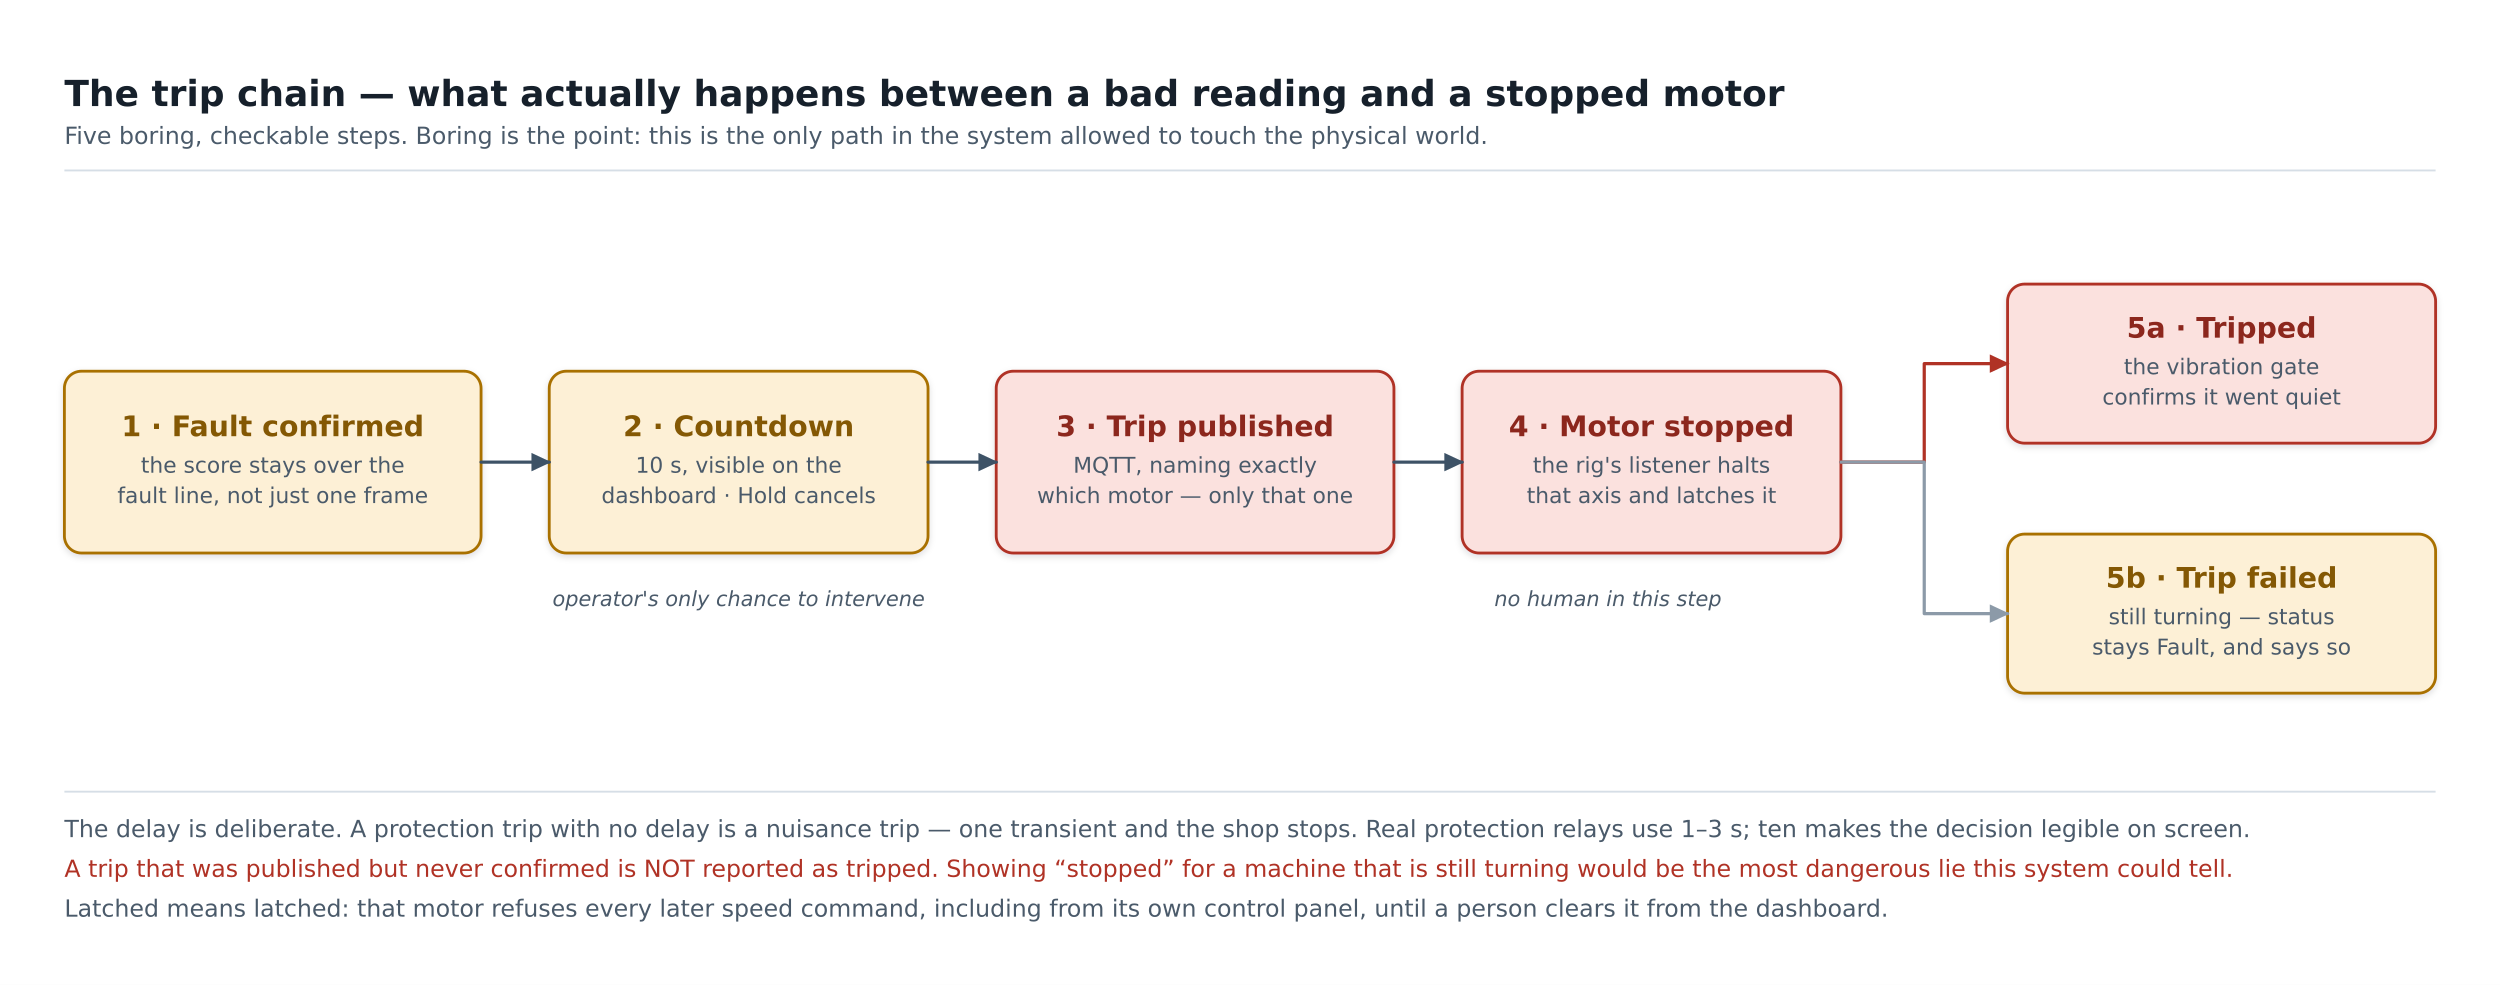
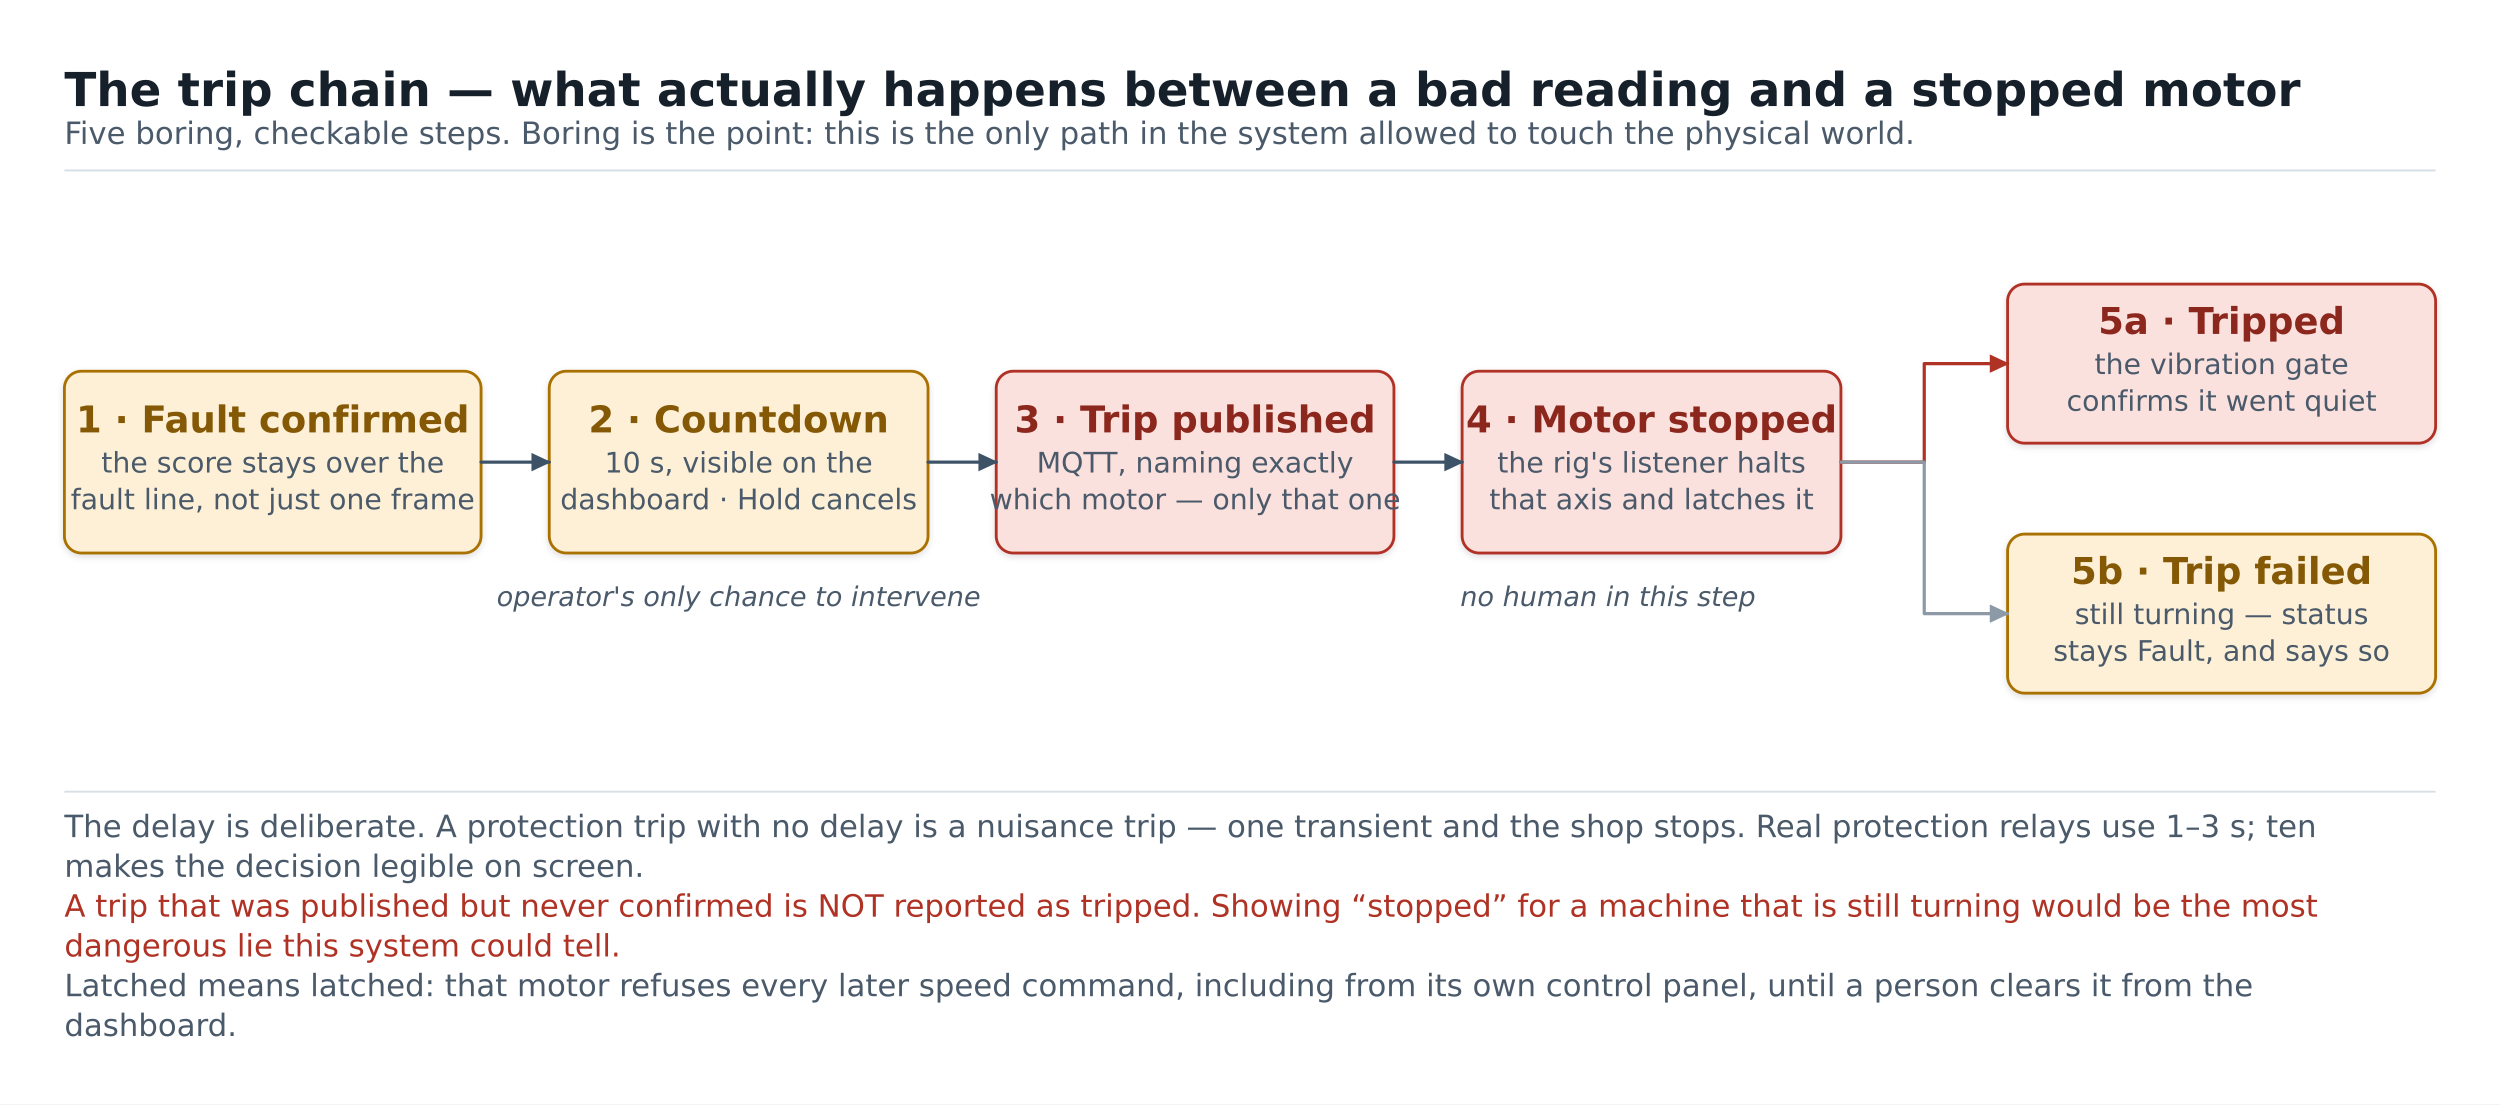
- <svg xmlns="http://www.w3.org/2000/svg" width="1320" height="520" viewBox="0 0 1320 520">
+ <svg xmlns="http://www.w3.org/2000/svg" width="1320" height="583" viewBox="0 0 1320 583">
  <defs>
    <marker id="arrow" viewBox="0 0 10 10" refX="8.5" refY="5" markerWidth="6.5" markerHeight="6.5" orient="auto-start-reverse">
      <path d="M0,0.6 L9.4,5 L0,9.4 z" fill="#3D5266" />
    </marker>
    <marker id="arrowAct" viewBox="0 0 10 10" refX="8.5" refY="5" markerWidth="6.5" markerHeight="6.5" orient="auto-start-reverse">
      <path d="M0,0.6 L9.4,5 L0,9.4 z" fill="#B03225" />
    </marker>
    <marker id="arrowSoft" viewBox="0 0 10 10" refX="8.5" refY="5" markerWidth="6.5" markerHeight="6.5" orient="auto-start-reverse">
      <path d="M0,0.6 L9.4,5 L0,9.4 z" fill="#8C9AA8" />
    </marker>
    <marker id="arrowTell" viewBox="0 0 10 10" refX="8.5" refY="5" markerWidth="6.5" markerHeight="6.5" orient="auto-start-reverse">
      <path d="M0,0.6 L9.4,5 L0,9.4 z" fill="#237A41" />
    </marker>
    <filter id="softshadow" x="-12%" y="-12%" width="130%" height="140%">
      <feDropShadow dx="0" dy="1.4" stdDeviation="1.6" flood-color="#16202B" flood-opacity="0.13" />
    </filter>
  </defs>
-   <rect x="0" y="0" width="1320" height="520" fill="#FFFFFF" />
+   <rect x="0" y="0" width="1320" height="583" fill="#FFFFFF" />
  <rect x="34.0" y="196.0" width="220.0" height="96.0" rx="9" fill="#FDF0D6" stroke="#A97105" stroke-width="1.5" filter="url(#softshadow)" />
-   <text x="144.0" y="230.3" font-family="DejaVu Sans, Helvetica, Arial, sans-serif" font-size="15" font-weight="bold" font-style="normal" text-anchor="middle" fill="#845804">1 · Fault confirmed</text>
-   <text x="144.0" y="249.6" font-family="DejaVu Sans, Helvetica, Arial, sans-serif" font-size="11.5" font-weight="normal" font-style="normal" text-anchor="middle" fill="#4A5A6A">the score stays over the</text>
-   <text x="144.0" y="265.6" font-family="DejaVu Sans, Helvetica, Arial, sans-serif" font-size="11.5" font-weight="normal" font-style="normal" text-anchor="middle" fill="#4A5A6A">fault line, not just one frame</text>
+   <text x="144.0" y="228.3" font-family="DejaVu Sans, Helvetica, Arial, sans-serif" font-size="19.50" font-weight="bold" font-style="normal" text-anchor="middle" fill="#845804">1 · Fault confirmed</text>
+   <text x="144.0" y="249.5" font-family="DejaVu Sans, Helvetica, Arial, sans-serif" font-size="14.95" font-weight="normal" font-style="normal" text-anchor="middle" fill="#4A5A6A">the score stays over the</text>
+   <text x="144.0" y="268.9" font-family="DejaVu Sans, Helvetica, Arial, sans-serif" font-size="14.95" font-weight="normal" font-style="normal" text-anchor="middle" fill="#4A5A6A">fault line, not just one frame</text>
  <rect x="290.0" y="196.0" width="200.0" height="96.0" rx="9" fill="#FDF0D6" stroke="#A97105" stroke-width="1.5" filter="url(#softshadow)" />
-   <text x="390.0" y="230.3" font-family="DejaVu Sans, Helvetica, Arial, sans-serif" font-size="15" font-weight="bold" font-style="normal" text-anchor="middle" fill="#845804">2 · Countdown</text>
-   <text x="390.0" y="249.6" font-family="DejaVu Sans, Helvetica, Arial, sans-serif" font-size="11.5" font-weight="normal" font-style="normal" text-anchor="middle" fill="#4A5A6A">10 s, visible on the</text>
-   <text x="390.0" y="265.6" font-family="DejaVu Sans, Helvetica, Arial, sans-serif" font-size="11.5" font-weight="normal" font-style="normal" text-anchor="middle" fill="#4A5A6A">dashboard · Hold cancels</text>
+   <text x="390.0" y="228.3" font-family="DejaVu Sans, Helvetica, Arial, sans-serif" font-size="19.50" font-weight="bold" font-style="normal" text-anchor="middle" fill="#845804">2 · Countdown</text>
+   <text x="390.0" y="249.5" font-family="DejaVu Sans, Helvetica, Arial, sans-serif" font-size="14.95" font-weight="normal" font-style="normal" text-anchor="middle" fill="#4A5A6A">10 s, visible on the</text>
+   <text x="390.0" y="268.9" font-family="DejaVu Sans, Helvetica, Arial, sans-serif" font-size="14.95" font-weight="normal" font-style="normal" text-anchor="middle" fill="#4A5A6A">dashboard · Hold cancels</text>
  <rect x="526.0" y="196.0" width="210.0" height="96.0" rx="9" fill="#FBE1DE" stroke="#B03225" stroke-width="1.5" filter="url(#softshadow)" />
-   <text x="631.0" y="230.3" font-family="DejaVu Sans, Helvetica, Arial, sans-serif" font-size="15" font-weight="bold" font-style="normal" text-anchor="middle" fill="#8C271D">3 · Trip published</text>
-   <text x="631.0" y="249.6" font-family="DejaVu Sans, Helvetica, Arial, sans-serif" font-size="11.5" font-weight="normal" font-style="normal" text-anchor="middle" fill="#4A5A6A">MQTT, naming exactly</text>
-   <text x="631.0" y="265.6" font-family="DejaVu Sans, Helvetica, Arial, sans-serif" font-size="11.5" font-weight="normal" font-style="normal" text-anchor="middle" fill="#4A5A6A">which motor — only that one</text>
+   <text x="631.0" y="228.3" font-family="DejaVu Sans, Helvetica, Arial, sans-serif" font-size="19.50" font-weight="bold" font-style="normal" text-anchor="middle" fill="#8C271D">3 · Trip published</text>
+   <text x="631.0" y="249.5" font-family="DejaVu Sans, Helvetica, Arial, sans-serif" font-size="14.95" font-weight="normal" font-style="normal" text-anchor="middle" fill="#4A5A6A">MQTT, naming exactly</text>
+   <text x="631.0" y="268.9" font-family="DejaVu Sans, Helvetica, Arial, sans-serif" font-size="14.95" font-weight="normal" font-style="normal" text-anchor="middle" fill="#4A5A6A">which motor — only that one</text>
  <rect x="772.0" y="196.0" width="200.0" height="96.0" rx="9" fill="#FBE1DE" stroke="#B03225" stroke-width="1.5" filter="url(#softshadow)" />
-   <text x="872.0" y="230.3" font-family="DejaVu Sans, Helvetica, Arial, sans-serif" font-size="15" font-weight="bold" font-style="normal" text-anchor="middle" fill="#8C271D">4 · Motor stopped</text>
-   <text x="872.0" y="249.6" font-family="DejaVu Sans, Helvetica, Arial, sans-serif" font-size="11.5" font-weight="normal" font-style="normal" text-anchor="middle" fill="#4A5A6A">the rig's listener halts</text>
-   <text x="872.0" y="265.6" font-family="DejaVu Sans, Helvetica, Arial, sans-serif" font-size="11.5" font-weight="normal" font-style="normal" text-anchor="middle" fill="#4A5A6A">that axis and latches it</text>
+   <text x="872.0" y="228.3" font-family="DejaVu Sans, Helvetica, Arial, sans-serif" font-size="19.50" font-weight="bold" font-style="normal" text-anchor="middle" fill="#8C271D">4 · Motor stopped</text>
+   <text x="872.0" y="249.5" font-family="DejaVu Sans, Helvetica, Arial, sans-serif" font-size="14.95" font-weight="normal" font-style="normal" text-anchor="middle" fill="#4A5A6A">the rig's listener halts</text>
+   <text x="872.0" y="268.9" font-family="DejaVu Sans, Helvetica, Arial, sans-serif" font-size="14.95" font-weight="normal" font-style="normal" text-anchor="middle" fill="#4A5A6A">that axis and latches it</text>
  <path d="M254.0,244.0 L290.0,244.0" fill="none" stroke="#3D5266" stroke-width="1.7" stroke-linejoin="round" stroke-linecap="round" marker-end="url(#arrow)" />
  <path d="M490.0,244.0 L526.0,244.0" fill="none" stroke="#3D5266" stroke-width="1.7" stroke-linejoin="round" stroke-linecap="round" marker-end="url(#arrow)" />
  <path d="M736.0,244.0 L772.0,244.0" fill="none" stroke="#3D5266" stroke-width="1.7" stroke-linejoin="round" stroke-linecap="round" marker-end="url(#arrow)" />
  <rect x="1060.0" y="150.0" width="226.0" height="84.0" rx="9" fill="#FBE1DE" stroke="#B03225" stroke-width="1.5" filter="url(#softshadow)" />
-   <text x="1173.0" y="178.3" font-family="DejaVu Sans, Helvetica, Arial, sans-serif" font-size="15" font-weight="bold" font-style="normal" text-anchor="middle" fill="#8C271D">5a · Tripped</text>
-   <text x="1173.0" y="197.6" font-family="DejaVu Sans, Helvetica, Arial, sans-serif" font-size="11.5" font-weight="normal" font-style="normal" text-anchor="middle" fill="#4A5A6A">the vibration gate</text>
-   <text x="1173.0" y="213.6" font-family="DejaVu Sans, Helvetica, Arial, sans-serif" font-size="11.5" font-weight="normal" font-style="normal" text-anchor="middle" fill="#4A5A6A">confirms it went quiet</text>
+   <text x="1173.0" y="176.3" font-family="DejaVu Sans, Helvetica, Arial, sans-serif" font-size="19.50" font-weight="bold" font-style="normal" text-anchor="middle" fill="#8C271D">5a · Tripped</text>
+   <text x="1173.0" y="197.5" font-family="DejaVu Sans, Helvetica, Arial, sans-serif" font-size="14.95" font-weight="normal" font-style="normal" text-anchor="middle" fill="#4A5A6A">the vibration gate</text>
+   <text x="1173.0" y="216.9" font-family="DejaVu Sans, Helvetica, Arial, sans-serif" font-size="14.95" font-weight="normal" font-style="normal" text-anchor="middle" fill="#4A5A6A">confirms it went quiet</text>
  <rect x="1060.0" y="282.0" width="226.0" height="84.0" rx="9" fill="#FDF0D6" stroke="#A97105" stroke-width="1.5" filter="url(#softshadow)" />
-   <text x="1173.0" y="310.3" font-family="DejaVu Sans, Helvetica, Arial, sans-serif" font-size="15" font-weight="bold" font-style="normal" text-anchor="middle" fill="#845804">5b · Trip failed</text>
-   <text x="1173.0" y="329.6" font-family="DejaVu Sans, Helvetica, Arial, sans-serif" font-size="11.5" font-weight="normal" font-style="normal" text-anchor="middle" fill="#4A5A6A">still turning — status</text>
-   <text x="1173.0" y="345.6" font-family="DejaVu Sans, Helvetica, Arial, sans-serif" font-size="11.5" font-weight="normal" font-style="normal" text-anchor="middle" fill="#4A5A6A">stays Fault, and says so</text>
+   <text x="1173.0" y="308.3" font-family="DejaVu Sans, Helvetica, Arial, sans-serif" font-size="19.50" font-weight="bold" font-style="normal" text-anchor="middle" fill="#845804">5b · Trip failed</text>
+   <text x="1173.0" y="329.5" font-family="DejaVu Sans, Helvetica, Arial, sans-serif" font-size="14.95" font-weight="normal" font-style="normal" text-anchor="middle" fill="#4A5A6A">still turning — status</text>
+   <text x="1173.0" y="348.9" font-family="DejaVu Sans, Helvetica, Arial, sans-serif" font-size="14.95" font-weight="normal" font-style="normal" text-anchor="middle" fill="#4A5A6A">stays Fault, and says so</text>
  <path d="M972.0,244.0 L1016.0,244.0 L1016.0,192.0 L1060.0,192.0" fill="none" stroke="#B03225" stroke-width="1.7" stroke-linejoin="round" stroke-linecap="round" marker-end="url(#arrowAct)" />
  <path d="M972.0,244.0 L1016.0,244.0 L1016.0,324.0 L1060.0,324.0" fill="none" stroke="#8C9AA8" stroke-width="1.7" stroke-linejoin="round" stroke-linecap="round" marker-end="url(#arrowSoft)" />
-   <text x="390.0" y="320.0" font-family="DejaVu Sans, Helvetica, Arial, sans-serif" font-size="11" font-weight="normal" font-style="italic" text-anchor="middle" fill="#4A5A6A">operator's only chance to intervene</text>
-   <text x="849.0" y="320.0" font-family="DejaVu Sans, Helvetica, Arial, sans-serif" font-size="11" font-weight="normal" font-style="italic" text-anchor="middle" fill="#4A5A6A">no human in this step</text>
+   <text x="390.0" y="320.0" font-family="DejaVu Sans, Helvetica, Arial, sans-serif" font-size="14.30" font-weight="normal" font-style="italic" text-anchor="middle" fill="#4A5A6A">operator's only chance to intervene</text>
+   <text x="849.0" y="320.0" font-family="DejaVu Sans, Helvetica, Arial, sans-serif" font-size="14.30" font-weight="normal" font-style="italic" text-anchor="middle" fill="#4A5A6A">no human in this step</text>
  <line x1="34.0" y1="90.0" x2="1286.0" y2="90.0" stroke="#D6DEE6" stroke-width="1" />
-   <text x="34.0" y="56.0" font-family="DejaVu Sans, Helvetica, Arial, sans-serif" font-size="19" font-weight="bold" font-style="normal" text-anchor="start" fill="#16202B">The trip chain — what actually happens between a bad reading and a stopped motor</text>
-   <text x="34.0" y="76.0" font-family="DejaVu Sans, Helvetica, Arial, sans-serif" font-size="12.5" font-weight="normal" font-style="normal" text-anchor="start" fill="#4A5A6A">Five boring, checkable steps. Boring is the point: this is the only path in the system allowed to touch the physical world.</text>
+   <text x="34.0" y="56.0" font-family="DejaVu Sans, Helvetica, Arial, sans-serif" font-size="24.70" font-weight="bold" font-style="normal" text-anchor="start" fill="#16202B">The trip chain — what actually happens between a bad reading and a stopped motor</text>
+   <text x="34.0" y="76.0" font-family="DejaVu Sans, Helvetica, Arial, sans-serif" font-size="16.25" font-weight="normal" font-style="normal" text-anchor="start" fill="#4A5A6A">Five boring, checkable steps. Boring is the point: this is the only path in the system allowed to touch the physical world.</text>
  <line x1="34.0" y1="418.0" x2="1286.0" y2="418.0" stroke="#D6DEE6" stroke-width="1" />
-   <text x="34.0" y="442.0" font-family="DejaVu Sans, Helvetica, Arial, sans-serif" font-size="12.5" font-weight="normal" font-style="normal" text-anchor="start" fill="#4A5A6A">The delay is deliberate. A protection trip with no delay is a nuisance trip — one transient and the shop stops. Real protection relays use 1–3 s; ten makes the decision legible on screen.</text>
-   <text x="34.0" y="463.0" font-family="DejaVu Sans, Helvetica, Arial, sans-serif" font-size="12.5" font-weight="normal" font-style="normal" text-anchor="start" fill="#B03225">A trip that was published but never confirmed is NOT reported as tripped. Showing “stopped” for a machine that is still turning would be the most dangerous lie this system could tell.</text>
-   <text x="34.0" y="484.0" font-family="DejaVu Sans, Helvetica, Arial, sans-serif" font-size="12.5" font-weight="normal" font-style="normal" text-anchor="start" fill="#4A5A6A">Latched means latched: that motor refuses every later speed command, including from its own control panel, until a person clears it from the dashboard.</text>
+   <text x="34.0" y="442.0" font-family="DejaVu Sans, Helvetica, Arial, sans-serif" font-size="16.25" font-weight="normal" font-style="normal" text-anchor="start" fill="#4A5A6A">The delay is deliberate. A protection trip with no delay is a nuisance trip — one transient and the shop stops. Real protection relays use 1–3 s; ten</text>
+   <text x="34.0" y="463.0" font-family="DejaVu Sans, Helvetica, Arial, sans-serif" font-size="16.25" font-weight="normal" font-style="normal" text-anchor="start" fill="#4A5A6A">makes the decision legible on screen.</text>
+   <text x="34.0" y="484.0" font-family="DejaVu Sans, Helvetica, Arial, sans-serif" font-size="16.25" font-weight="normal" font-style="normal" text-anchor="start" fill="#B03225">A trip that was published but never confirmed is NOT reported as tripped. Showing “stopped” for a machine that is still turning would be the most</text>
+   <text x="34.0" y="505.0" font-family="DejaVu Sans, Helvetica, Arial, sans-serif" font-size="16.25" font-weight="normal" font-style="normal" text-anchor="start" fill="#B03225">dangerous lie this system could tell.</text>
+   <text x="34.0" y="526.0" font-family="DejaVu Sans, Helvetica, Arial, sans-serif" font-size="16.25" font-weight="normal" font-style="normal" text-anchor="start" fill="#4A5A6A">Latched means latched: that motor refuses every later speed command, including from its own control panel, until a person clears it from the</text>
+   <text x="34.0" y="547.0" font-family="DejaVu Sans, Helvetica, Arial, sans-serif" font-size="16.25" font-weight="normal" font-style="normal" text-anchor="start" fill="#4A5A6A">dashboard.</text>
</svg>
